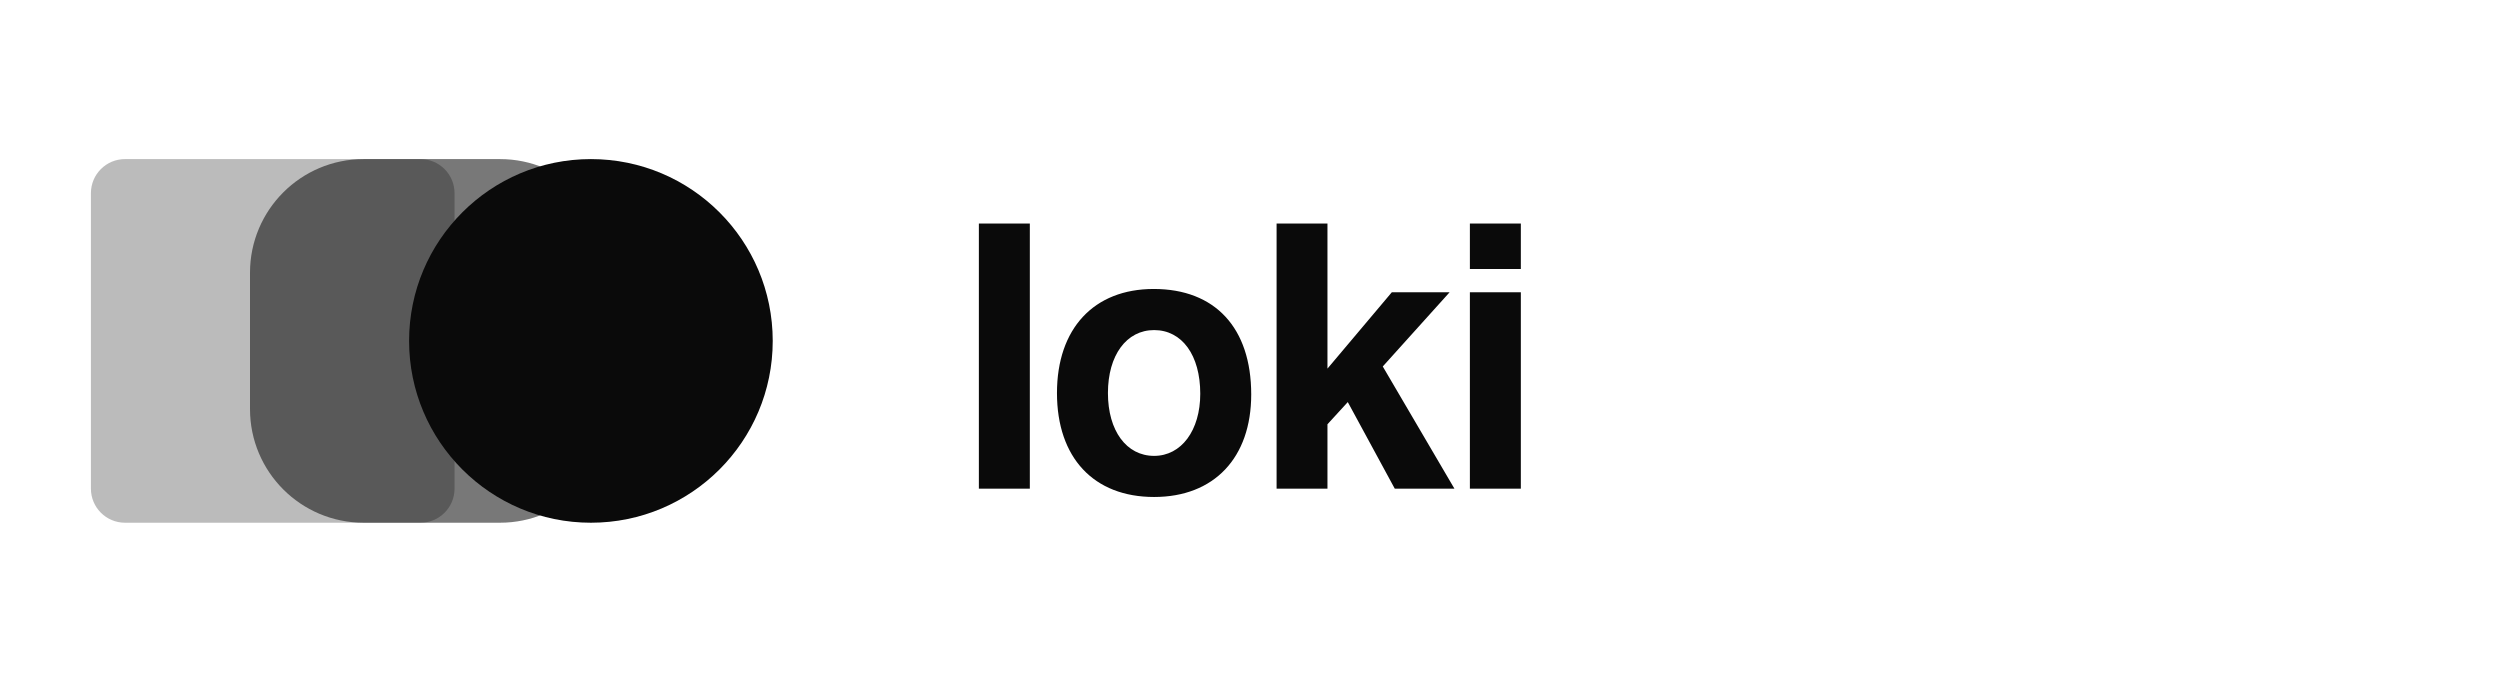
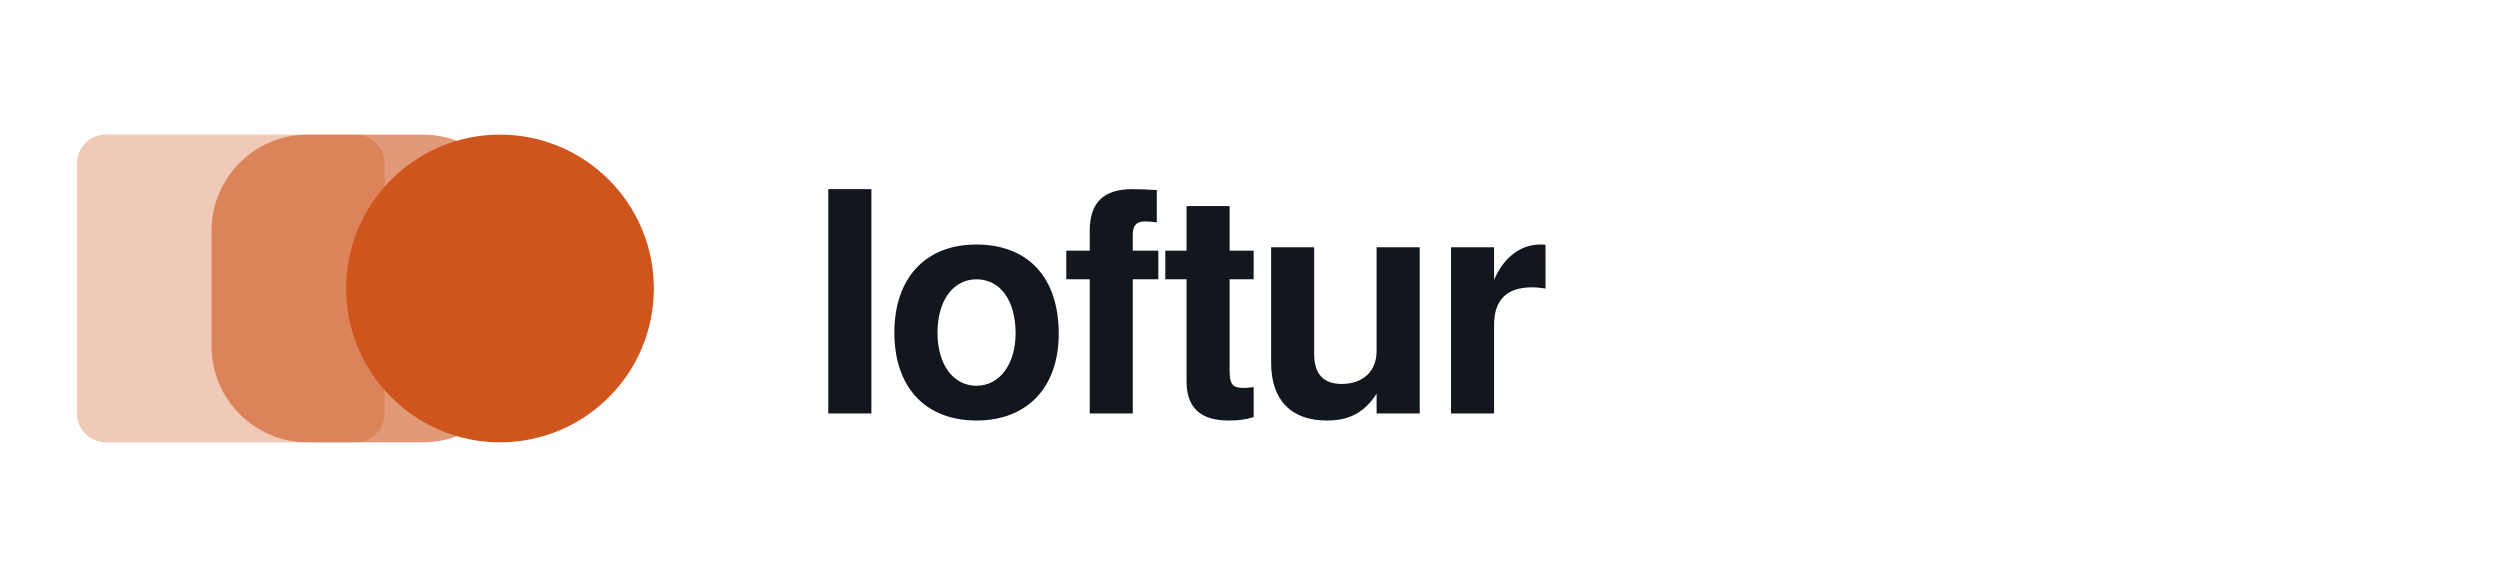
- <svg xmlns="http://www.w3.org/2000/svg" width="440" height="120" viewBox="0 0 440 120" fill="none" role="img" aria-label="Loki">
-   <g fill="#0a0a0a">
-     <rect x="16" y="28" width="64" height="64" rx="6" opacity="0.28" />
-     <rect x="44" y="28" width="64" height="64" rx="20" opacity="0.55" />
+ <svg xmlns="http://www.w3.org/2000/svg" width="520" height="120" viewBox="0 0 520 120" fill="none" role="img" aria-label="Loftur">
+   <g fill="#cf551d">
+     <rect x="16" y="28" width="64" height="64" rx="6" opacity="0.32" />
+     <rect x="44" y="28" width="64" height="64" rx="20" opacity="0.6" />
    <rect x="72" y="28" width="64" height="64" rx="32" />
  </g>
-   <text x="168" y="86" font-family="ui-sans-serif, -apple-system, 'Segoe UI', Helvetica, Arial, sans-serif" font-size="64" font-weight="650" letter-spacing="-2" fill="#0a0a0a">loki</text>
+   <text x="168" y="86" font-family="ui-sans-serif, -apple-system, 'Segoe UI', Helvetica, Arial, sans-serif" font-size="64" font-weight="650" letter-spacing="-2" fill="#12161d">loftur</text>
</svg>
